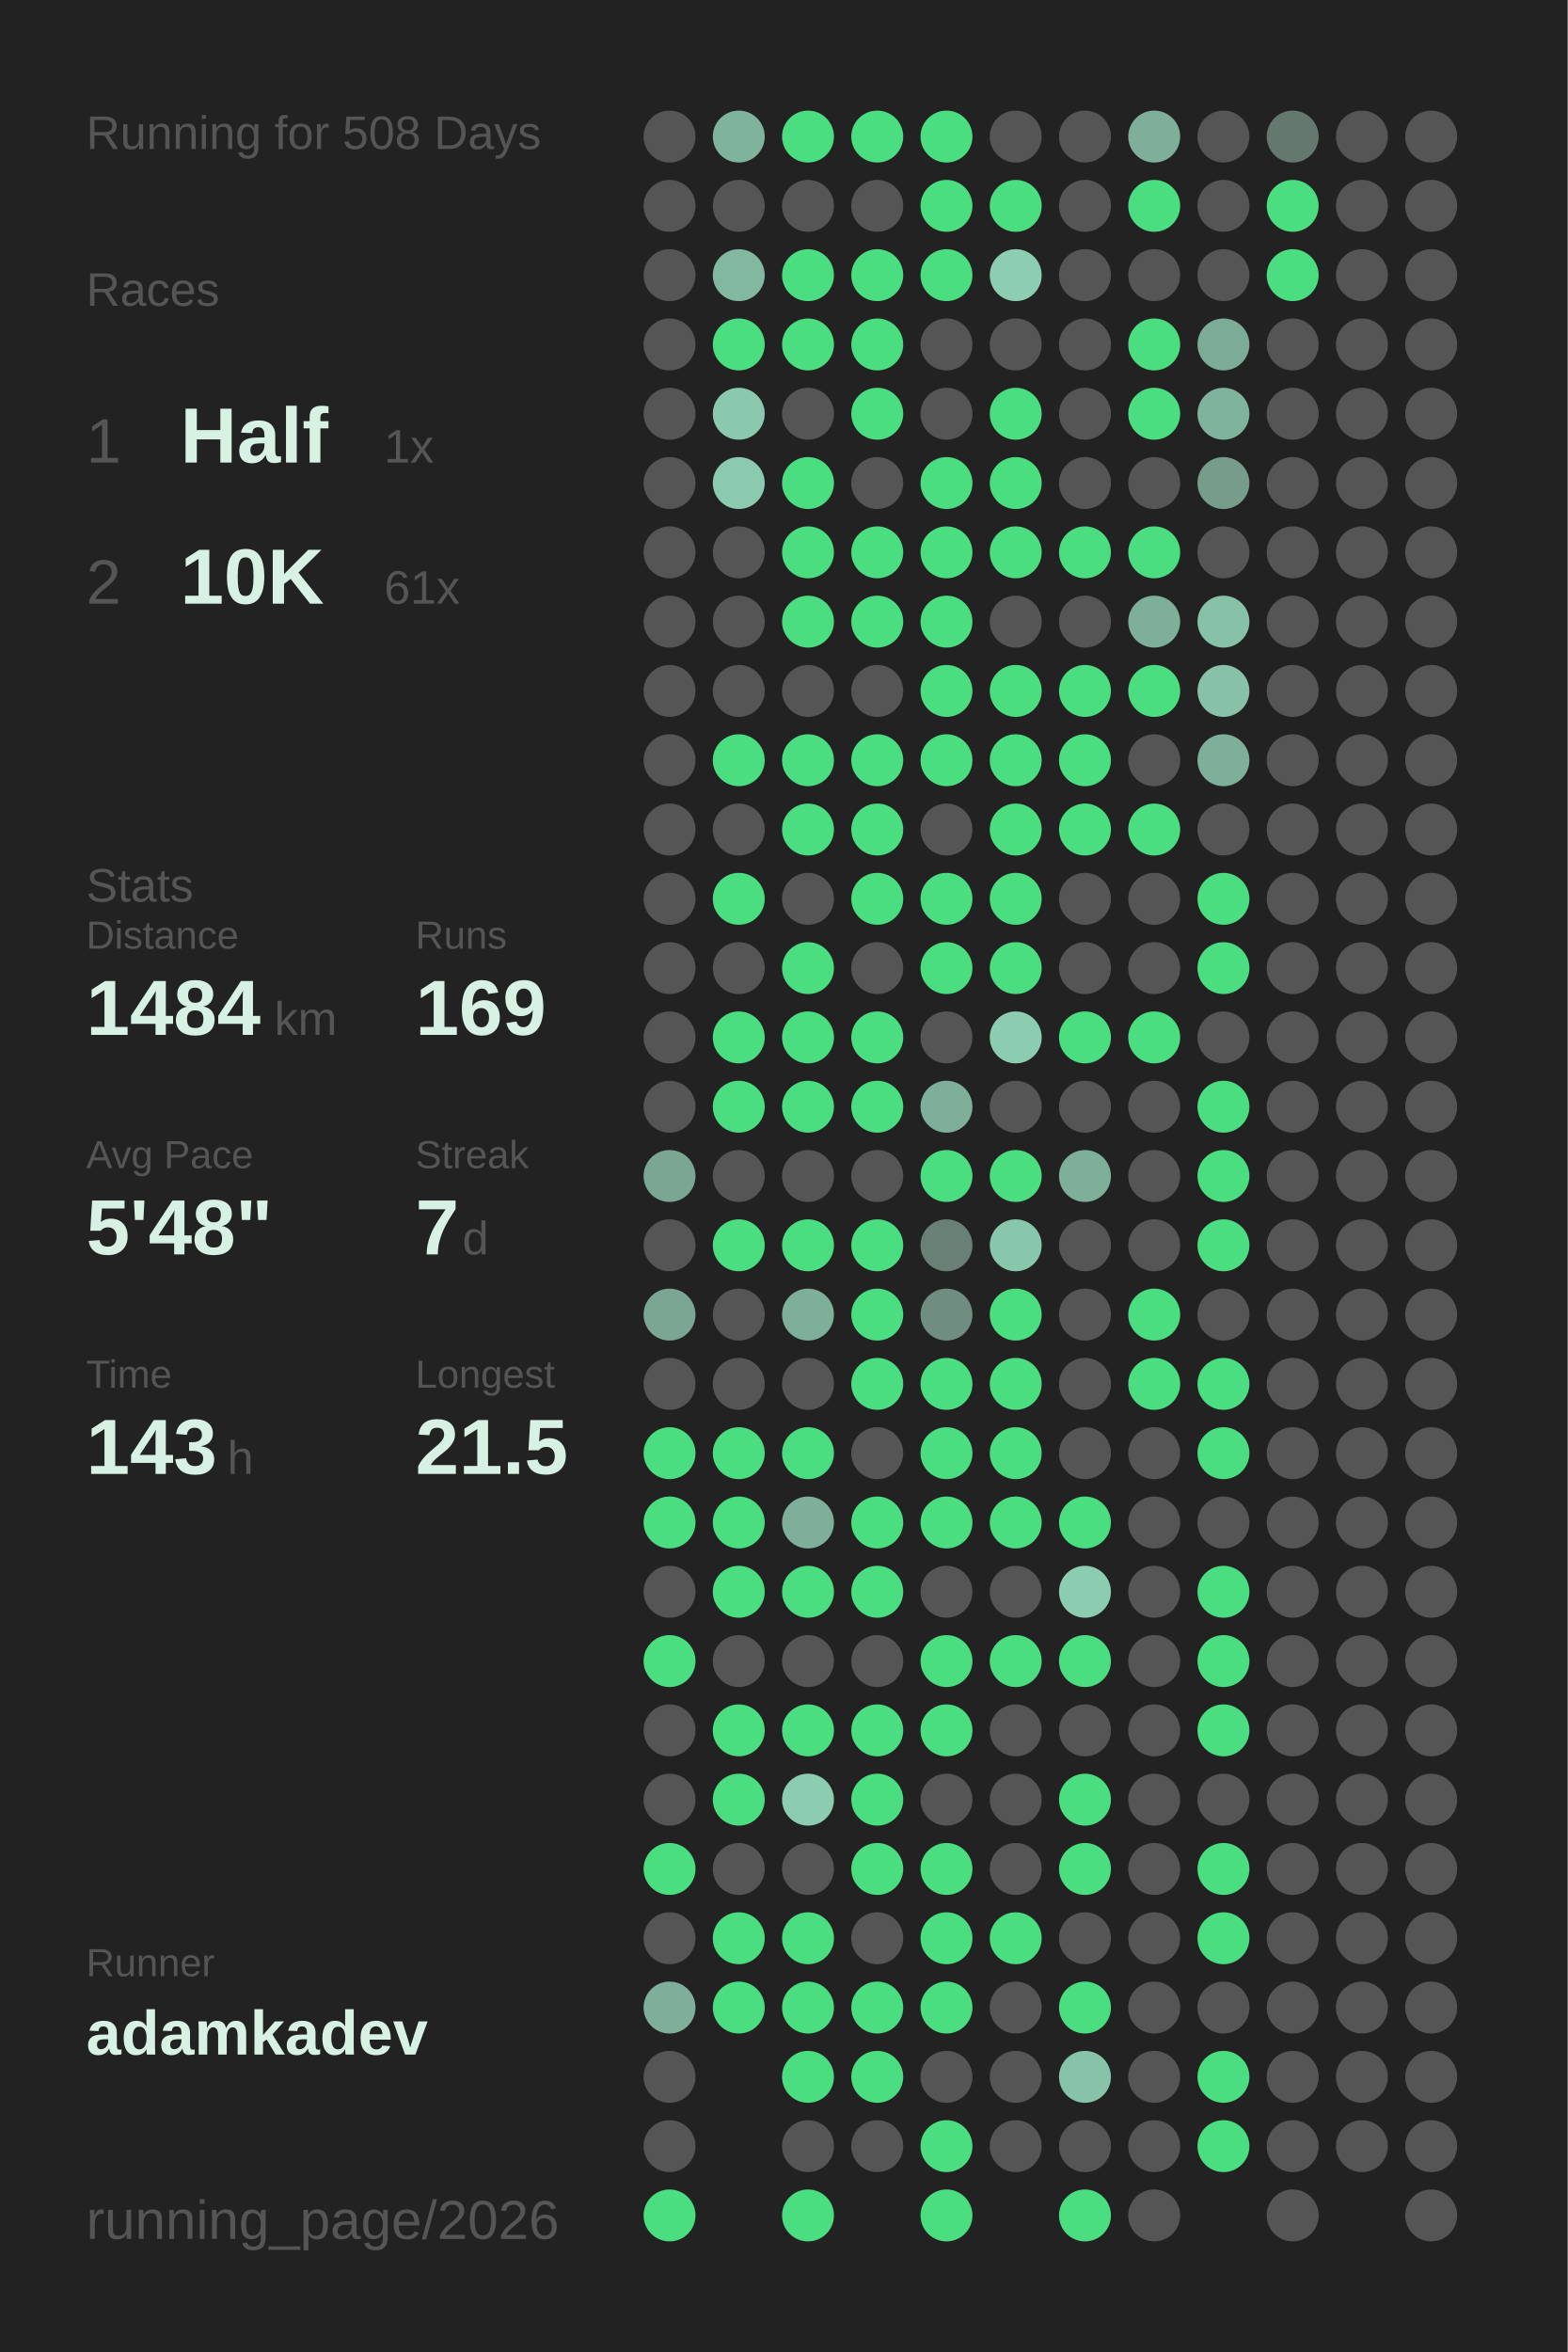
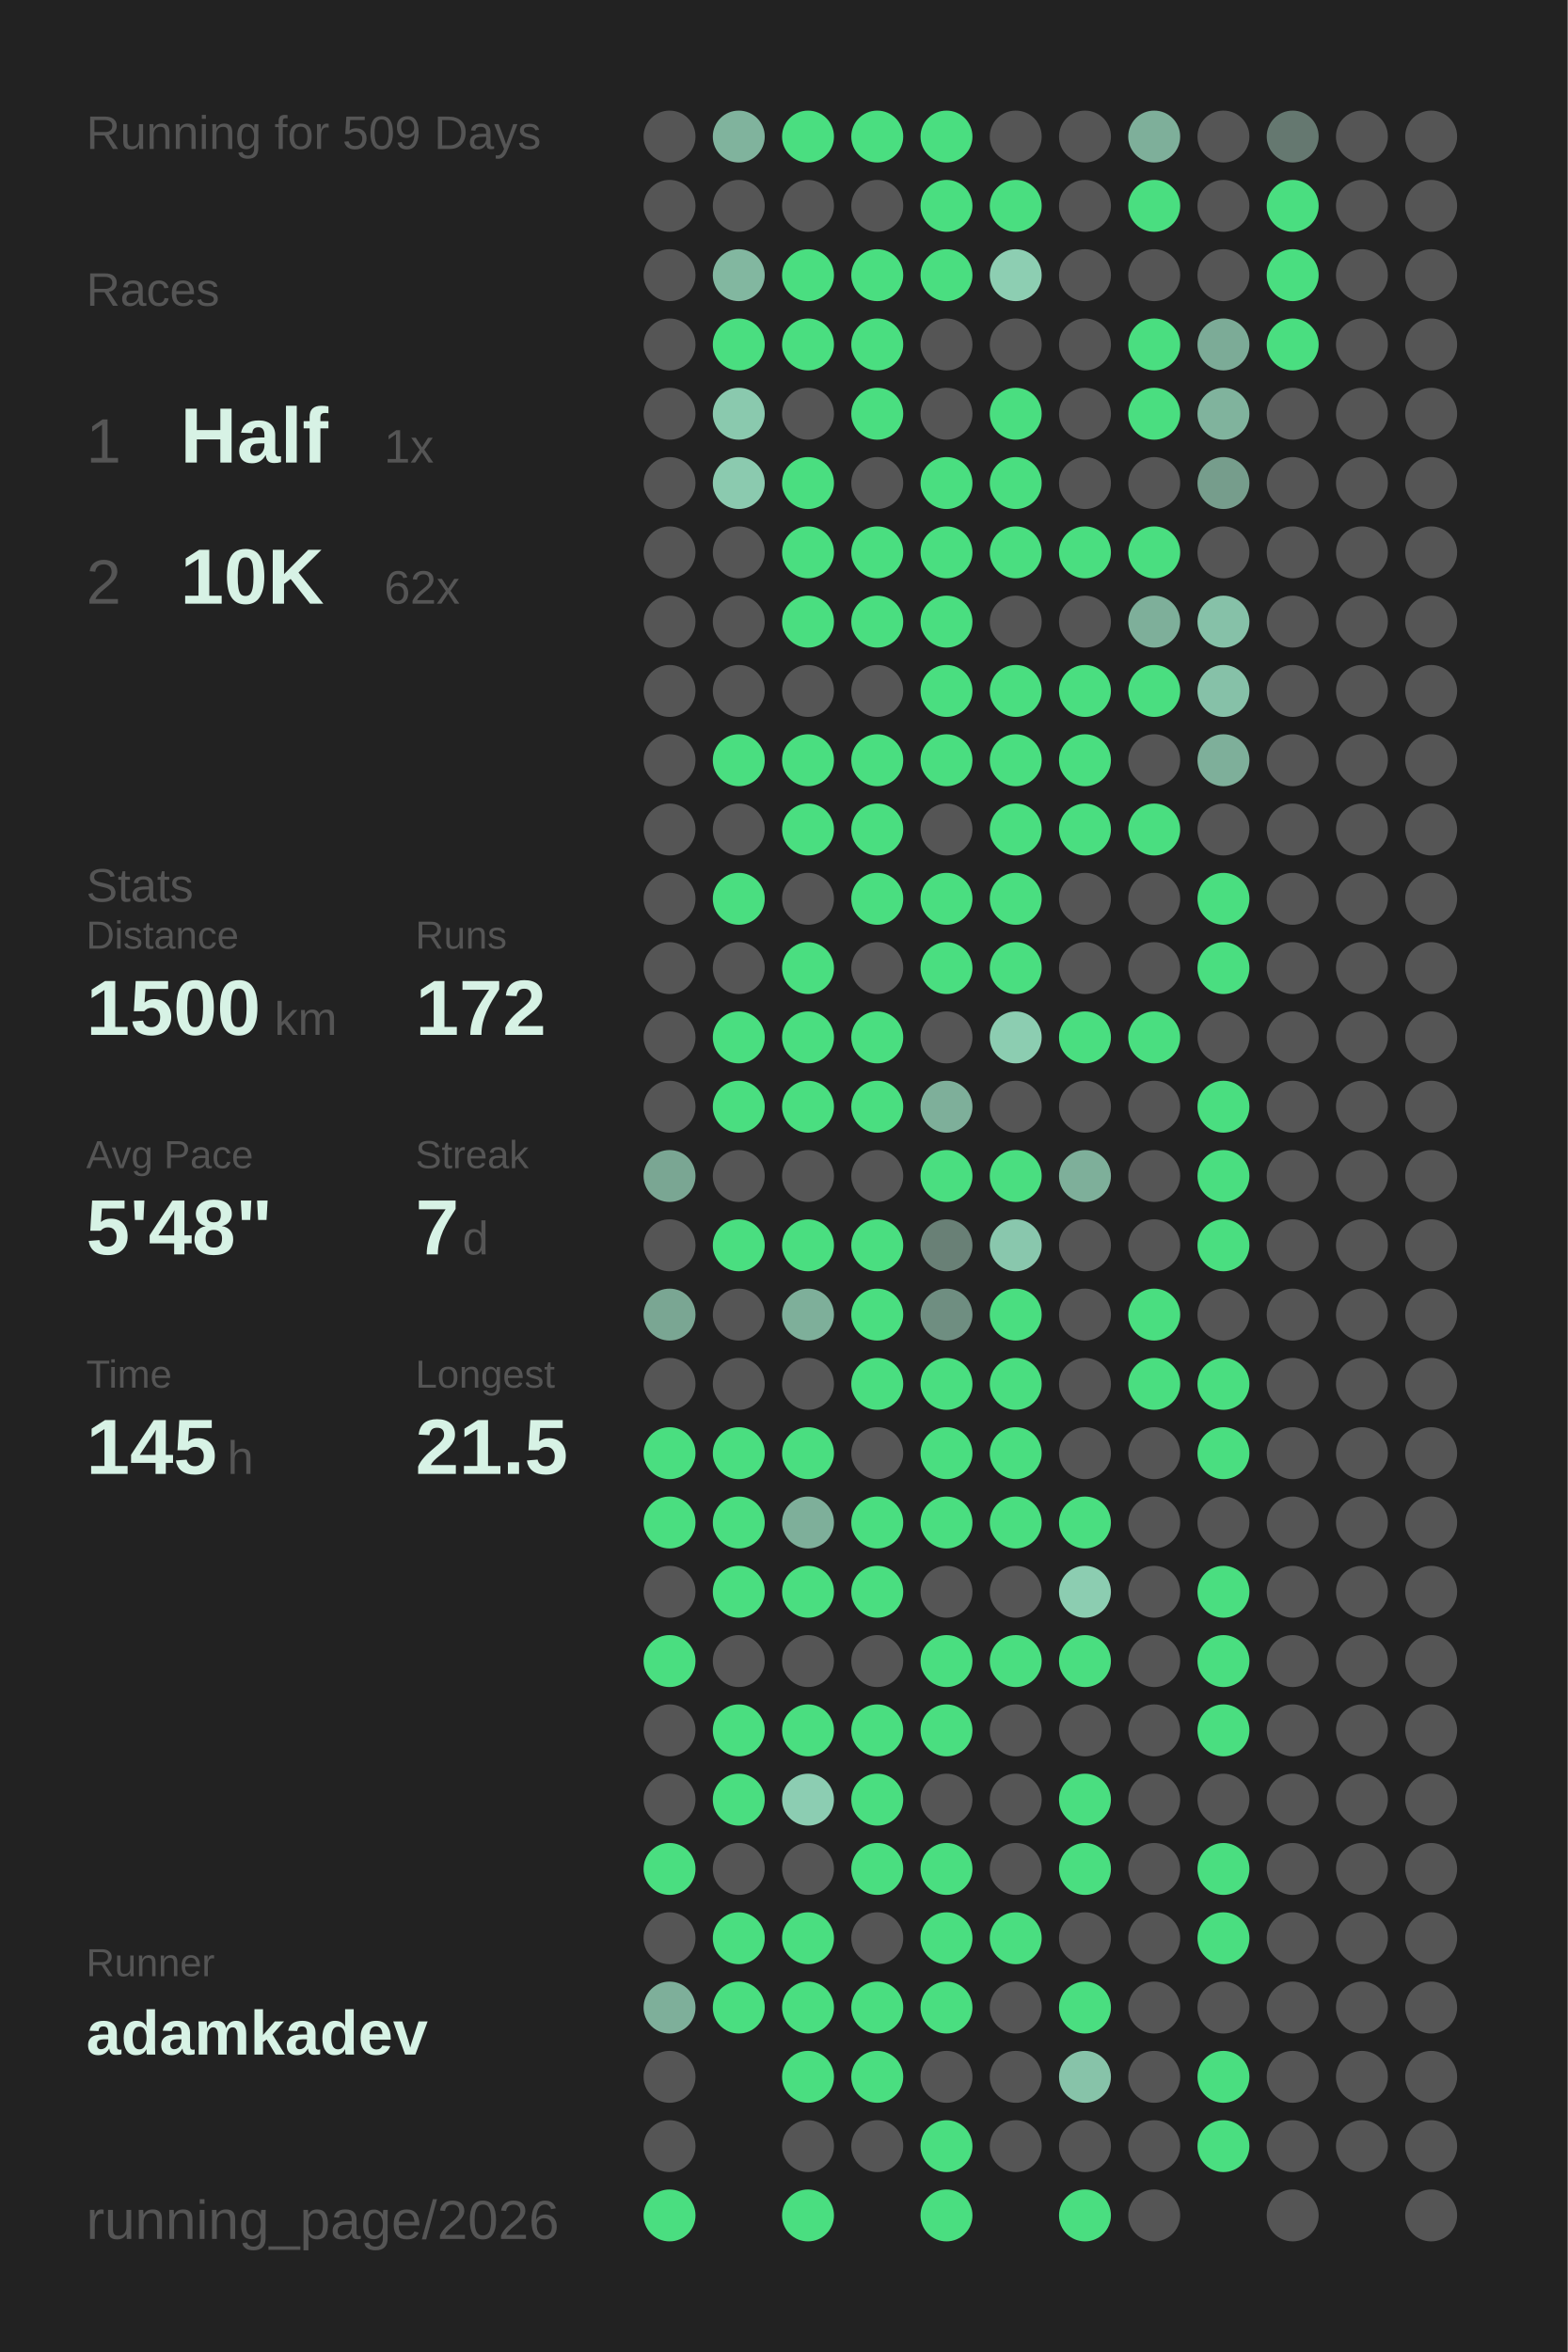
<svg xmlns="http://www.w3.org/2000/svg" baseProfile="full" height="300mm" version="1.1" viewBox="0,0,200,300" width="200mm">
  <defs />
  <rect fill="#222222" height="300" width="200" x="0" y="0" />
-   <text fill="#555555" style="font-size:6px; font-family:Arial;" x="11" y="19">Running for 508 Days</text>
+   <text fill="#555555" style="font-size:6px; font-family:Arial;" x="11" y="19">Running for 509 Days</text>
  <text fill="#555555" style="font-size:6px; font-family:Arial;" x="11" y="39">Races</text>
  <text fill="#555555" style="font-size:8px; font-family:Arial;" x="11" y="59">1</text>
  <text fill="#D7F2E5" style="font-size:10px; font-family:Arial; font-weight:bold;" x="23" y="59">Half</text>
  <text fill="#555555" style="font-size:6px; font-family:Arial;" x="49" y="59">1x</text>
  <text fill="#555555" style="font-size:8px; font-family:Arial;" x="11" y="77">2</text>
  <text fill="#D7F2E5" style="font-size:10px; font-family:Arial; font-weight:bold;" x="23" y="77">10K</text>
-   <text fill="#555555" style="font-size:6px; font-family:Arial;" x="49" y="77">61x</text>
+   <text fill="#555555" style="font-size:6px; font-family:Arial;" x="49" y="77">62x</text>
  <text fill="#555555" style="font-size:6px; font-family:Arial;" x="11" y="115">Stats</text>
  <text fill="#555555" style="font-size:5px; font-family:Arial;" x="11" y="121">Distance</text>
-   <text fill="#D7F2E5" style="font-size:10px; font-family:Arial; font-weight:bold;" x="11" y="132">1484</text>
+   <text fill="#D7F2E5" style="font-size:10px; font-family:Arial; font-weight:bold;" x="11" y="132">1500</text>
  <text fill="#555555" style="font-size:6px; font-family:Arial;" x="35" y="132">km</text>
  <text fill="#555555" style="font-size:5px; font-family:Arial;" x="53" y="121">Runs</text>
-   <text fill="#D7F2E5" style="font-size:10px; font-family:Arial; font-weight:bold;" x="53" y="132">169</text>
+   <text fill="#D7F2E5" style="font-size:10px; font-family:Arial; font-weight:bold;" x="53" y="132">172</text>
  <text fill="#555555" style="font-size:5px; font-family:Arial;" x="11" y="149">Avg Pace</text>
  <text fill="#D7F2E5" style="font-size:10px; font-family:Arial; font-weight:bold;" x="11" y="160">5'48"</text>
  <text fill="#555555" style="font-size:5px; font-family:Arial;" x="53" y="149">Streak</text>
  <text fill="#D7F2E5" style="font-size:10px; font-family:Arial; font-weight:bold;" x="53" y="160">7</text>
  <text fill="#555555" style="font-size:6px; font-family:Arial;" x="59" y="160">d</text>
  <text fill="#555555" style="font-size:5px; font-family:Arial;" x="11" y="177">Time</text>
-   <text fill="#D7F2E5" style="font-size:10px; font-family:Arial; font-weight:bold;" x="11" y="188">143</text>
+   <text fill="#D7F2E5" style="font-size:10px; font-family:Arial; font-weight:bold;" x="11" y="188">145</text>
  <text fill="#555555" style="font-size:6px; font-family:Arial;" x="29" y="188">h</text>
  <text fill="#555555" style="font-size:5px; font-family:Arial;" x="53" y="177">Longest</text>
  <text fill="#D7F2E5" style="font-size:10px; font-family:Arial; font-weight:bold;" x="53" y="188">21.5</text>
  <text fill="#555555" style="font-size:5px; font-family:Arial;" x="11" y="252.065">Runner</text>
  <text fill="#D7F2E5" style="font-size:8px; font-family:Arial; font-weight:bold;" x="11" y="262.065">adamkadev</text>
  <text fill="#555555" style="font-size:7px; font-family:Arial;" x="11" y="285.581">running_page/2026</text>
  <circle cx="85.417" cy="17.419" fill="#555555" r="3.312" />
  <circle cx="85.417" cy="26.258" fill="#555555" r="3.312" />
  <circle cx="85.417" cy="35.097" fill="#555555" r="3.312" />
  <circle cx="85.417" cy="43.935" fill="#555555" r="3.312" />
  <circle cx="85.417" cy="52.774" fill="#555555" r="3.312" />
  <circle cx="85.417" cy="61.613" fill="#555555" r="3.312" />
  <circle cx="85.417" cy="70.452" fill="#555555" r="3.312" />
  <circle cx="85.417" cy="79.29" fill="#555555" r="3.312" />
  <circle cx="85.417" cy="88.129" fill="#555555" r="3.312" />
  <circle cx="85.417" cy="96.968" fill="#555555" r="3.312" />
  <circle cx="85.417" cy="105.806" fill="#555555" r="3.312" />
  <circle cx="85.417" cy="114.645" fill="#555555" r="3.312" />
  <circle cx="85.417" cy="123.484" fill="#555555" r="3.312" />
  <circle cx="85.417" cy="132.323" fill="#555555" r="3.312" />
  <circle cx="85.417" cy="141.161" fill="#555555" r="3.312" />
  <circle cx="85.417" cy="150" fill="#7aa693" r="3.312" />
  <circle cx="85.417" cy="158.839" fill="#555555" r="3.312" />
  <circle cx="85.417" cy="167.677" fill="#7aa693" r="3.312" />
  <circle cx="85.417" cy="176.516" fill="#555555" r="3.312" />
  <circle cx="85.417" cy="185.355" fill="#4ADE80" r="3.312" />
  <circle cx="85.417" cy="194.194" fill="#4ADE80" r="3.312" />
  <circle cx="85.417" cy="203.032" fill="#555555" r="3.312" />
  <circle cx="85.417" cy="211.871" fill="#4ADE80" r="3.312" />
  <circle cx="85.417" cy="220.71" fill="#555555" r="3.312" />
  <circle cx="85.417" cy="229.548" fill="#555555" r="3.312" />
  <circle cx="85.417" cy="238.387" fill="#4ADE80" r="3.312" />
  <circle cx="85.417" cy="247.226" fill="#555555" r="3.312" />
  <circle cx="85.417" cy="256.065" fill="#7eaf9a" r="3.312" />
  <circle cx="85.417" cy="264.903" fill="#555555" r="3.312" />
  <circle cx="85.417" cy="273.742" fill="#555555" r="3.312" />
  <circle cx="85.417" cy="282.581" fill="#4ADE80" r="3.312" />
  <circle cx="94.25" cy="17.419" fill="#80b39d" r="3.312" />
  <circle cx="94.25" cy="26.258" fill="#555555" r="3.312" />
  <circle cx="94.25" cy="35.097" fill="#82b7a0" r="3.312" />
  <circle cx="94.25" cy="43.935" fill="#4ADE80" r="3.312" />
  <circle cx="94.25" cy="52.774" fill="#8ac9ae" r="3.312" />
  <circle cx="94.25" cy="61.613" fill="#8bcaaf" r="3.312" />
  <circle cx="94.25" cy="70.452" fill="#555555" r="3.312" />
  <circle cx="94.25" cy="79.29" fill="#555555" r="3.312" />
  <circle cx="94.25" cy="88.129" fill="#555555" r="3.312" />
  <circle cx="94.25" cy="96.968" fill="#4ADE80" r="3.312" />
  <circle cx="94.25" cy="105.806" fill="#555555" r="3.312" />
  <circle cx="94.25" cy="114.645" fill="#4ADE80" r="3.312" />
  <circle cx="94.25" cy="123.484" fill="#555555" r="3.312" />
  <circle cx="94.25" cy="132.323" fill="#4ADE80" r="3.312" />
  <circle cx="94.25" cy="141.161" fill="#4ADE80" r="3.312" />
  <circle cx="94.25" cy="150" fill="#555555" r="3.312" />
  <circle cx="94.25" cy="158.839" fill="#4ADE80" r="3.312" />
  <circle cx="94.25" cy="167.677" fill="#555555" r="3.312" />
  <circle cx="94.25" cy="176.516" fill="#555555" r="3.312" />
  <circle cx="94.25" cy="185.355" fill="#4ADE80" r="3.312" />
  <circle cx="94.25" cy="194.194" fill="#4ADE80" r="3.312" />
  <circle cx="94.25" cy="203.032" fill="#4ADE80" r="3.312" />
  <circle cx="94.25" cy="211.871" fill="#555555" r="3.312" />
  <circle cx="94.25" cy="220.71" fill="#4ADE80" r="3.312" />
  <circle cx="94.25" cy="229.548" fill="#4ADE80" r="3.312" />
  <circle cx="94.25" cy="238.387" fill="#555555" r="3.312" />
  <circle cx="94.25" cy="247.226" fill="#4ADE80" r="3.312" />
  <circle cx="94.25" cy="256.065" fill="#4ADE80" r="3.312" />
  <circle cx="103.083" cy="17.419" fill="#4ADE80" r="3.312" />
  <circle cx="103.083" cy="26.258" fill="#555555" r="3.312" />
  <circle cx="103.083" cy="35.097" fill="#4ADE80" r="3.312" />
  <circle cx="103.083" cy="43.935" fill="#4ADE80" r="3.312" />
  <circle cx="103.083" cy="52.774" fill="#555555" r="3.312" />
  <circle cx="103.083" cy="61.613" fill="#4ADE80" r="3.312" />
  <circle cx="103.083" cy="70.452" fill="#4ADE80" r="3.312" />
  <circle cx="103.083" cy="79.29" fill="#4ADE80" r="3.312" />
  <circle cx="103.083" cy="88.129" fill="#555555" r="3.312" />
  <circle cx="103.083" cy="96.968" fill="#4ADE80" r="3.312" />
  <circle cx="103.083" cy="105.806" fill="#4ADE80" r="3.312" />
  <circle cx="103.083" cy="114.645" fill="#555555" r="3.312" />
  <circle cx="103.083" cy="123.484" fill="#4ADE80" r="3.312" />
  <circle cx="103.083" cy="132.323" fill="#4ADE80" r="3.312" />
  <circle cx="103.083" cy="141.161" fill="#4ADE80" r="3.312" />
  <circle cx="103.083" cy="150" fill="#555555" r="3.312" />
  <circle cx="103.083" cy="158.839" fill="#4ADE80" r="3.312" />
  <circle cx="103.083" cy="167.677" fill="#7eaf9a" r="3.312" />
  <circle cx="103.083" cy="176.516" fill="#555555" r="3.312" />
  <circle cx="103.083" cy="185.355" fill="#4ADE80" r="3.312" />
  <circle cx="103.083" cy="194.194" fill="#7eaf9a" r="3.312" />
  <circle cx="103.083" cy="203.032" fill="#4ADE80" r="3.312" />
  <circle cx="103.083" cy="211.871" fill="#555555" r="3.312" />
  <circle cx="103.083" cy="220.71" fill="#4ADE80" r="3.312" />
  <circle cx="103.083" cy="229.548" fill="#8ccdb2" r="3.312" />
  <circle cx="103.083" cy="238.387" fill="#555555" r="3.312" />
  <circle cx="103.083" cy="247.226" fill="#4ADE80" r="3.312" />
  <circle cx="103.083" cy="256.065" fill="#4ADE80" r="3.312" />
  <circle cx="103.083" cy="264.903" fill="#4ADE80" r="3.312" />
  <circle cx="103.083" cy="273.742" fill="#555555" r="3.312" />
  <circle cx="103.083" cy="282.581" fill="#4ADE80" r="3.312" />
  <circle cx="111.917" cy="17.419" fill="#4ADE80" r="3.312" />
  <circle cx="111.917" cy="26.258" fill="#555555" r="3.312" />
  <circle cx="111.917" cy="35.097" fill="#4ADE80" r="3.312" />
  <circle cx="111.917" cy="43.935" fill="#4ADE80" r="3.312" />
  <circle cx="111.917" cy="52.774" fill="#4ADE80" r="3.312" />
  <circle cx="111.917" cy="61.613" fill="#555555" r="3.312" />
  <circle cx="111.917" cy="70.452" fill="#4ADE80" r="3.312" />
  <circle cx="111.917" cy="79.29" fill="#4ADE80" r="3.312" />
  <circle cx="111.917" cy="88.129" fill="#555555" r="3.312" />
  <circle cx="111.917" cy="96.968" fill="#4ADE80" r="3.312" />
  <circle cx="111.917" cy="105.806" fill="#4ADE80" r="3.312" />
  <circle cx="111.917" cy="114.645" fill="#4ADE80" r="3.312" />
  <circle cx="111.917" cy="123.484" fill="#555555" r="3.312" />
  <circle cx="111.917" cy="132.323" fill="#4ADE80" r="3.312" />
  <circle cx="111.917" cy="141.161" fill="#4ADE80" r="3.312" />
  <circle cx="111.917" cy="150" fill="#555555" r="3.312" />
  <circle cx="111.917" cy="158.839" fill="#4ADE80" r="3.312" />
  <circle cx="111.917" cy="167.677" fill="#4ADE80" r="3.312" />
  <circle cx="111.917" cy="176.516" fill="#4ADE80" r="3.312" />
  <circle cx="111.917" cy="185.355" fill="#555555" r="3.312" />
  <circle cx="111.917" cy="194.194" fill="#4ADE80" r="3.312" />
  <circle cx="111.917" cy="203.032" fill="#4ADE80" r="3.312" />
  <circle cx="111.917" cy="211.871" fill="#555555" r="3.312" />
  <circle cx="111.917" cy="220.71" fill="#4ADE80" r="3.312" />
  <circle cx="111.917" cy="229.548" fill="#4ADE80" r="3.312" />
  <circle cx="111.917" cy="238.387" fill="#4ADE80" r="3.312" />
  <circle cx="111.917" cy="247.226" fill="#555555" r="3.312" />
  <circle cx="111.917" cy="256.065" fill="#4ADE80" r="3.312" />
  <circle cx="111.917" cy="264.903" fill="#4ADE80" r="3.312" />
  <circle cx="111.917" cy="273.742" fill="#555555" r="3.312" />
  <circle cx="120.75" cy="17.419" fill="#4ADE80" r="3.312" />
  <circle cx="120.75" cy="26.258" fill="#4ADE80" r="3.312" />
  <circle cx="120.75" cy="35.097" fill="#4ADE80" r="3.312" />
  <circle cx="120.75" cy="43.935" fill="#555555" r="3.312" />
  <circle cx="120.75" cy="52.774" fill="#555555" r="3.312" />
  <circle cx="120.75" cy="61.613" fill="#4ADE80" r="3.312" />
  <circle cx="120.75" cy="70.452" fill="#4ADE80" r="3.312" />
  <circle cx="120.75" cy="79.29" fill="#4ADE80" r="3.312" />
  <circle cx="120.75" cy="88.129" fill="#4ADE80" r="3.312" />
  <circle cx="120.75" cy="96.968" fill="#4ADE80" r="3.312" />
  <circle cx="120.75" cy="105.806" fill="#555555" r="3.312" />
  <circle cx="120.75" cy="114.645" fill="#4ADE80" r="3.312" />
  <circle cx="120.75" cy="123.484" fill="#4ADE80" r="3.312" />
  <circle cx="120.75" cy="132.323" fill="#555555" r="3.312" />
  <circle cx="120.75" cy="141.161" fill="#7eaf9a" r="3.312" />
  <circle cx="120.75" cy="150" fill="#4ADE80" r="3.312" />
  <circle cx="120.75" cy="158.839" fill="#698076" r="3.312" />
  <circle cx="120.75" cy="167.677" fill="#6f8e81" r="3.312" />
  <circle cx="120.75" cy="176.516" fill="#4ADE80" r="3.312" />
  <circle cx="120.75" cy="185.355" fill="#4ADE80" r="3.312" />
  <circle cx="120.75" cy="194.194" fill="#4ADE80" r="3.312" />
  <circle cx="120.75" cy="203.032" fill="#555555" r="3.312" />
  <circle cx="120.75" cy="211.871" fill="#4ADE80" r="3.312" />
  <circle cx="120.75" cy="220.71" fill="#4ADE80" r="3.312" />
  <circle cx="120.75" cy="229.548" fill="#555555" r="3.312" />
  <circle cx="120.75" cy="238.387" fill="#4ADE80" r="3.312" />
  <circle cx="120.75" cy="247.226" fill="#4ADE80" r="3.312" />
  <circle cx="120.75" cy="256.065" fill="#4ADE80" r="3.312" />
  <circle cx="120.75" cy="264.903" fill="#555555" r="3.312" />
  <circle cx="120.75" cy="273.742" fill="#4ADE80" r="3.312" />
  <circle cx="120.75" cy="282.581" fill="#4ADE80" r="3.312" />
  <circle cx="129.583" cy="17.419" fill="#555555" r="3.312" />
  <circle cx="129.583" cy="26.258" fill="#4ADE80" r="3.312" />
  <circle cx="129.583" cy="35.097" fill="#8dceb2" r="3.312" />
  <circle cx="129.583" cy="43.935" fill="#555555" r="3.312" />
  <circle cx="129.583" cy="52.774" fill="#4ADE80" r="3.312" />
  <circle cx="129.583" cy="61.613" fill="#4ADE80" r="3.312" />
  <circle cx="129.583" cy="70.452" fill="#4ADE80" r="3.312" />
  <circle cx="129.583" cy="79.29" fill="#555555" r="3.312" />
  <circle cx="129.583" cy="88.129" fill="#4ADE80" r="3.312" />
  <circle cx="129.583" cy="96.968" fill="#4ADE80" r="3.312" />
  <circle cx="129.583" cy="105.806" fill="#4ADE80" r="3.312" />
  <circle cx="129.583" cy="114.645" fill="#4ADE80" r="3.312" />
  <circle cx="129.583" cy="123.484" fill="#4ADE80" r="3.312" />
  <circle cx="129.583" cy="132.323" fill="#8ccdb1" r="3.312" />
  <circle cx="129.583" cy="141.161" fill="#555555" r="3.312" />
  <circle cx="129.583" cy="150" fill="#4ADE80" r="3.312" />
  <circle cx="129.583" cy="158.839" fill="#89c7ad" r="3.312" />
  <circle cx="129.583" cy="167.677" fill="#4ADE80" r="3.312" />
  <circle cx="129.583" cy="176.516" fill="#4ADE80" r="3.312" />
  <circle cx="129.583" cy="185.355" fill="#4ADE80" r="3.312" />
  <circle cx="129.583" cy="194.194" fill="#4ADE80" r="3.312" />
  <circle cx="129.583" cy="203.032" fill="#555555" r="3.312" />
  <circle cx="129.583" cy="211.871" fill="#4ADE80" r="3.312" />
  <circle cx="129.583" cy="220.71" fill="#555555" r="3.312" />
  <circle cx="129.583" cy="229.548" fill="#555555" r="3.312" />
  <circle cx="129.583" cy="238.387" fill="#555555" r="3.312" />
  <circle cx="129.583" cy="247.226" fill="#4ADE80" r="3.312" />
  <circle cx="129.583" cy="256.065" fill="#555555" r="3.312" />
  <circle cx="129.583" cy="264.903" fill="#555555" r="3.312" />
  <circle cx="129.583" cy="273.742" fill="#555555" r="3.312" />
  <circle cx="138.417" cy="17.419" fill="#555555" r="3.312" />
  <circle cx="138.417" cy="26.258" fill="#555555" r="3.312" />
  <circle cx="138.417" cy="35.097" fill="#555555" r="3.312" />
  <circle cx="138.417" cy="43.935" fill="#555555" r="3.312" />
  <circle cx="138.417" cy="52.774" fill="#555555" r="3.312" />
  <circle cx="138.417" cy="61.613" fill="#555555" r="3.312" />
  <circle cx="138.417" cy="70.452" fill="#4ADE80" r="3.312" />
  <circle cx="138.417" cy="79.29" fill="#555555" r="3.312" />
  <circle cx="138.417" cy="88.129" fill="#4ADE80" r="3.312" />
  <circle cx="138.417" cy="96.968" fill="#4ADE80" r="3.312" />
  <circle cx="138.417" cy="105.806" fill="#4ADE80" r="3.312" />
  <circle cx="138.417" cy="114.645" fill="#555555" r="3.312" />
  <circle cx="138.417" cy="123.484" fill="#555555" r="3.312" />
  <circle cx="138.417" cy="132.323" fill="#4ADE80" r="3.312" />
  <circle cx="138.417" cy="141.161" fill="#555555" r="3.312" />
  <circle cx="138.417" cy="150" fill="#7eaf9a" r="3.312" />
  <circle cx="138.417" cy="158.839" fill="#555555" r="3.312" />
  <circle cx="138.417" cy="167.677" fill="#555555" r="3.312" />
  <circle cx="138.417" cy="176.516" fill="#555555" r="3.312" />
  <circle cx="138.417" cy="185.355" fill="#555555" r="3.312" />
  <circle cx="138.417" cy="194.194" fill="#4ADE80" r="3.312" />
  <circle cx="138.417" cy="203.032" fill="#8ccdb1" r="3.312" />
  <circle cx="138.417" cy="211.871" fill="#4ADE80" r="3.312" />
  <circle cx="138.417" cy="220.71" fill="#555555" r="3.312" />
  <circle cx="138.417" cy="229.548" fill="#4ADE80" r="3.312" />
  <circle cx="138.417" cy="238.387" fill="#4ADE80" r="3.312" />
  <circle cx="138.417" cy="247.226" fill="#555555" r="3.312" />
  <circle cx="138.417" cy="256.065" fill="#4ADE80" r="3.312" />
  <circle cx="138.417" cy="264.903" fill="#87c3a9" r="3.312" />
  <circle cx="138.417" cy="273.742" fill="#555555" r="3.312" />
  <circle cx="138.417" cy="282.581" fill="#4ADE80" r="3.312" />
  <circle cx="147.25" cy="17.419" fill="#7eaf9a" r="3.312" />
  <circle cx="147.25" cy="26.258" fill="#4ADE80" r="3.312" />
  <circle cx="147.25" cy="35.097" fill="#555555" r="3.312" />
  <circle cx="147.25" cy="43.935" fill="#4ADE80" r="3.312" />
  <circle cx="147.25" cy="52.774" fill="#4ADE80" r="3.312" />
  <circle cx="147.25" cy="61.613" fill="#555555" r="3.312" />
  <circle cx="147.25" cy="70.452" fill="#4ADE80" r="3.312" />
  <circle cx="147.25" cy="79.29" fill="#7eaf9a" r="3.312" />
  <circle cx="147.25" cy="88.129" fill="#4ADE80" r="3.312" />
  <circle cx="147.25" cy="96.968" fill="#555555" r="3.312" />
  <circle cx="147.25" cy="105.806" fill="#4ADE80" r="3.312" />
  <circle cx="147.25" cy="114.645" fill="#555555" r="3.312" />
  <circle cx="147.25" cy="123.484" fill="#555555" r="3.312" />
  <circle cx="147.25" cy="132.323" fill="#4ADE80" r="3.312" />
  <circle cx="147.25" cy="141.161" fill="#555555" r="3.312" />
  <circle cx="147.25" cy="150" fill="#555555" r="3.312" />
  <circle cx="147.25" cy="158.839" fill="#555555" r="3.312" />
  <circle cx="147.25" cy="167.677" fill="#4ADE80" r="3.312" />
  <circle cx="147.25" cy="176.516" fill="#4ADE80" r="3.312" />
  <circle cx="147.25" cy="185.355" fill="#555555" r="3.312" />
  <circle cx="147.25" cy="194.194" fill="#555555" r="3.312" />
  <circle cx="147.25" cy="203.032" fill="#555555" r="3.312" />
  <circle cx="147.25" cy="211.871" fill="#555555" r="3.312" />
  <circle cx="147.25" cy="220.71" fill="#555555" r="3.312" />
  <circle cx="147.25" cy="229.548" fill="#555555" r="3.312" />
  <circle cx="147.25" cy="238.387" fill="#555555" r="3.312" />
  <circle cx="147.25" cy="247.226" fill="#555555" r="3.312" />
  <circle cx="147.25" cy="256.065" fill="#555555" r="3.312" />
  <circle cx="147.25" cy="264.903" fill="#555555" r="3.312" />
  <circle cx="147.25" cy="273.742" fill="#555555" r="3.312" />
  <circle cx="147.25" cy="282.581" fill="#555555" r="3.312" />
  <circle cx="156.083" cy="17.419" fill="#555555" r="3.312" />
  <circle cx="156.083" cy="26.258" fill="#555555" r="3.312" />
  <circle cx="156.083" cy="35.097" fill="#555555" r="3.312" />
  <circle cx="156.083" cy="43.935" fill="#7cab97" r="3.312" />
  <circle cx="156.083" cy="52.774" fill="#80b39d" r="3.312" />
  <circle cx="156.083" cy="61.613" fill="#769d8c" r="3.312" />
  <circle cx="156.083" cy="70.452" fill="#555555" r="3.312" />
  <circle cx="156.083" cy="79.29" fill="#86c1a8" r="3.312" />
  <circle cx="156.083" cy="88.129" fill="#86c1a8" r="3.312" />
  <circle cx="156.083" cy="96.968" fill="#7eaf9a" r="3.312" />
  <circle cx="156.083" cy="105.806" fill="#555555" r="3.312" />
  <circle cx="156.083" cy="114.645" fill="#4ADE80" r="3.312" />
  <circle cx="156.083" cy="123.484" fill="#4ADE80" r="3.312" />
  <circle cx="156.083" cy="132.323" fill="#555555" r="3.312" />
  <circle cx="156.083" cy="141.161" fill="#4ADE80" r="3.312" />
  <circle cx="156.083" cy="150" fill="#4ADE80" r="3.312" />
  <circle cx="156.083" cy="158.839" fill="#4ADE80" r="3.312" />
  <circle cx="156.083" cy="167.677" fill="#555555" r="3.312" />
  <circle cx="156.083" cy="176.516" fill="#4ADE80" r="3.312" />
  <circle cx="156.083" cy="185.355" fill="#4ADE80" r="3.312" />
  <circle cx="156.083" cy="194.194" fill="#555555" r="3.312" />
  <circle cx="156.083" cy="203.032" fill="#4ADE80" r="3.312" />
  <circle cx="156.083" cy="211.871" fill="#4ADE80" r="3.312" />
  <circle cx="156.083" cy="220.71" fill="#4ADE80" r="3.312" />
  <circle cx="156.083" cy="229.548" fill="#555555" r="3.312" />
  <circle cx="156.083" cy="238.387" fill="#4ADE80" r="3.312" />
  <circle cx="156.083" cy="247.226" fill="#4ADE80" r="3.312" />
  <circle cx="156.083" cy="256.065" fill="#555555" r="3.312" />
  <circle cx="156.083" cy="264.903" fill="#4ADE80" r="3.312" />
  <circle cx="156.083" cy="273.742" fill="#4ADE80" r="3.312" />
  <circle cx="164.917" cy="17.419" fill="#657870" r="3.312" />
  <circle cx="164.917" cy="26.258" fill="#4ADE80" r="3.312" />
  <circle cx="164.917" cy="35.097" fill="#4ADE80" r="3.312" />
-   <circle cx="164.917" cy="43.935" fill="#555555" r="3.312" />
+   <circle cx="164.917" cy="43.935" fill="#4ADE80" r="3.312" />
  <circle cx="164.917" cy="52.774" fill="#555555" r="3.312" />
  <circle cx="164.917" cy="61.613" fill="#555555" r="3.312" />
  <circle cx="164.917" cy="70.452" fill="#555555" r="3.312" />
  <circle cx="164.917" cy="79.29" fill="#555555" r="3.312" />
  <circle cx="164.917" cy="88.129" fill="#555555" r="3.312" />
  <circle cx="164.917" cy="96.968" fill="#555555" r="3.312" />
  <circle cx="164.917" cy="105.806" fill="#555555" r="3.312" />
  <circle cx="164.917" cy="114.645" fill="#555555" r="3.312" />
  <circle cx="164.917" cy="123.484" fill="#555555" r="3.312" />
  <circle cx="164.917" cy="132.323" fill="#555555" r="3.312" />
  <circle cx="164.917" cy="141.161" fill="#555555" r="3.312" />
  <circle cx="164.917" cy="150" fill="#555555" r="3.312" />
  <circle cx="164.917" cy="158.839" fill="#555555" r="3.312" />
  <circle cx="164.917" cy="167.677" fill="#555555" r="3.312" />
  <circle cx="164.917" cy="176.516" fill="#555555" r="3.312" />
  <circle cx="164.917" cy="185.355" fill="#555555" r="3.312" />
  <circle cx="164.917" cy="194.194" fill="#555555" r="3.312" />
  <circle cx="164.917" cy="203.032" fill="#555555" r="3.312" />
  <circle cx="164.917" cy="211.871" fill="#555555" r="3.312" />
  <circle cx="164.917" cy="220.71" fill="#555555" r="3.312" />
  <circle cx="164.917" cy="229.548" fill="#555555" r="3.312" />
  <circle cx="164.917" cy="238.387" fill="#555555" r="3.312" />
  <circle cx="164.917" cy="247.226" fill="#555555" r="3.312" />
  <circle cx="164.917" cy="256.065" fill="#555555" r="3.312" />
  <circle cx="164.917" cy="264.903" fill="#555555" r="3.312" />
  <circle cx="164.917" cy="273.742" fill="#555555" r="3.312" />
  <circle cx="164.917" cy="282.581" fill="#555555" r="3.312" />
  <circle cx="173.75" cy="17.419" fill="#555555" r="3.312" />
  <circle cx="173.75" cy="26.258" fill="#555555" r="3.312" />
  <circle cx="173.75" cy="35.097" fill="#555555" r="3.312" />
  <circle cx="173.75" cy="43.935" fill="#555555" r="3.312" />
  <circle cx="173.75" cy="52.774" fill="#555555" r="3.312" />
  <circle cx="173.75" cy="61.613" fill="#555555" r="3.312" />
  <circle cx="173.75" cy="70.452" fill="#555555" r="3.312" />
  <circle cx="173.75" cy="79.29" fill="#555555" r="3.312" />
  <circle cx="173.75" cy="88.129" fill="#555555" r="3.312" />
  <circle cx="173.75" cy="96.968" fill="#555555" r="3.312" />
  <circle cx="173.75" cy="105.806" fill="#555555" r="3.312" />
  <circle cx="173.75" cy="114.645" fill="#555555" r="3.312" />
  <circle cx="173.75" cy="123.484" fill="#555555" r="3.312" />
  <circle cx="173.75" cy="132.323" fill="#555555" r="3.312" />
  <circle cx="173.75" cy="141.161" fill="#555555" r="3.312" />
  <circle cx="173.75" cy="150" fill="#555555" r="3.312" />
  <circle cx="173.75" cy="158.839" fill="#555555" r="3.312" />
  <circle cx="173.75" cy="167.677" fill="#555555" r="3.312" />
  <circle cx="173.75" cy="176.516" fill="#555555" r="3.312" />
  <circle cx="173.75" cy="185.355" fill="#555555" r="3.312" />
  <circle cx="173.75" cy="194.194" fill="#555555" r="3.312" />
  <circle cx="173.75" cy="203.032" fill="#555555" r="3.312" />
  <circle cx="173.75" cy="211.871" fill="#555555" r="3.312" />
  <circle cx="173.75" cy="220.71" fill="#555555" r="3.312" />
  <circle cx="173.75" cy="229.548" fill="#555555" r="3.312" />
  <circle cx="173.75" cy="238.387" fill="#555555" r="3.312" />
  <circle cx="173.75" cy="247.226" fill="#555555" r="3.312" />
  <circle cx="173.75" cy="256.065" fill="#555555" r="3.312" />
  <circle cx="173.75" cy="264.903" fill="#555555" r="3.312" />
  <circle cx="173.75" cy="273.742" fill="#555555" r="3.312" />
  <circle cx="182.583" cy="17.419" fill="#555555" r="3.312" />
  <circle cx="182.583" cy="26.258" fill="#555555" r="3.312" />
  <circle cx="182.583" cy="35.097" fill="#555555" r="3.312" />
  <circle cx="182.583" cy="43.935" fill="#555555" r="3.312" />
  <circle cx="182.583" cy="52.774" fill="#555555" r="3.312" />
  <circle cx="182.583" cy="61.613" fill="#555555" r="3.312" />
  <circle cx="182.583" cy="70.452" fill="#555555" r="3.312" />
  <circle cx="182.583" cy="79.29" fill="#555555" r="3.312" />
  <circle cx="182.583" cy="88.129" fill="#555555" r="3.312" />
  <circle cx="182.583" cy="96.968" fill="#555555" r="3.312" />
  <circle cx="182.583" cy="105.806" fill="#555555" r="3.312" />
  <circle cx="182.583" cy="114.645" fill="#555555" r="3.312" />
  <circle cx="182.583" cy="123.484" fill="#555555" r="3.312" />
  <circle cx="182.583" cy="132.323" fill="#555555" r="3.312" />
  <circle cx="182.583" cy="141.161" fill="#555555" r="3.312" />
  <circle cx="182.583" cy="150" fill="#555555" r="3.312" />
  <circle cx="182.583" cy="158.839" fill="#555555" r="3.312" />
  <circle cx="182.583" cy="167.677" fill="#555555" r="3.312" />
  <circle cx="182.583" cy="176.516" fill="#555555" r="3.312" />
  <circle cx="182.583" cy="185.355" fill="#555555" r="3.312" />
  <circle cx="182.583" cy="194.194" fill="#555555" r="3.312" />
  <circle cx="182.583" cy="203.032" fill="#555555" r="3.312" />
  <circle cx="182.583" cy="211.871" fill="#555555" r="3.312" />
  <circle cx="182.583" cy="220.71" fill="#555555" r="3.312" />
  <circle cx="182.583" cy="229.548" fill="#555555" r="3.312" />
  <circle cx="182.583" cy="238.387" fill="#555555" r="3.312" />
  <circle cx="182.583" cy="247.226" fill="#555555" r="3.312" />
  <circle cx="182.583" cy="256.065" fill="#555555" r="3.312" />
  <circle cx="182.583" cy="264.903" fill="#555555" r="3.312" />
  <circle cx="182.583" cy="273.742" fill="#555555" r="3.312" />
  <circle cx="182.583" cy="282.581" fill="#555555" r="3.312" />
</svg>
